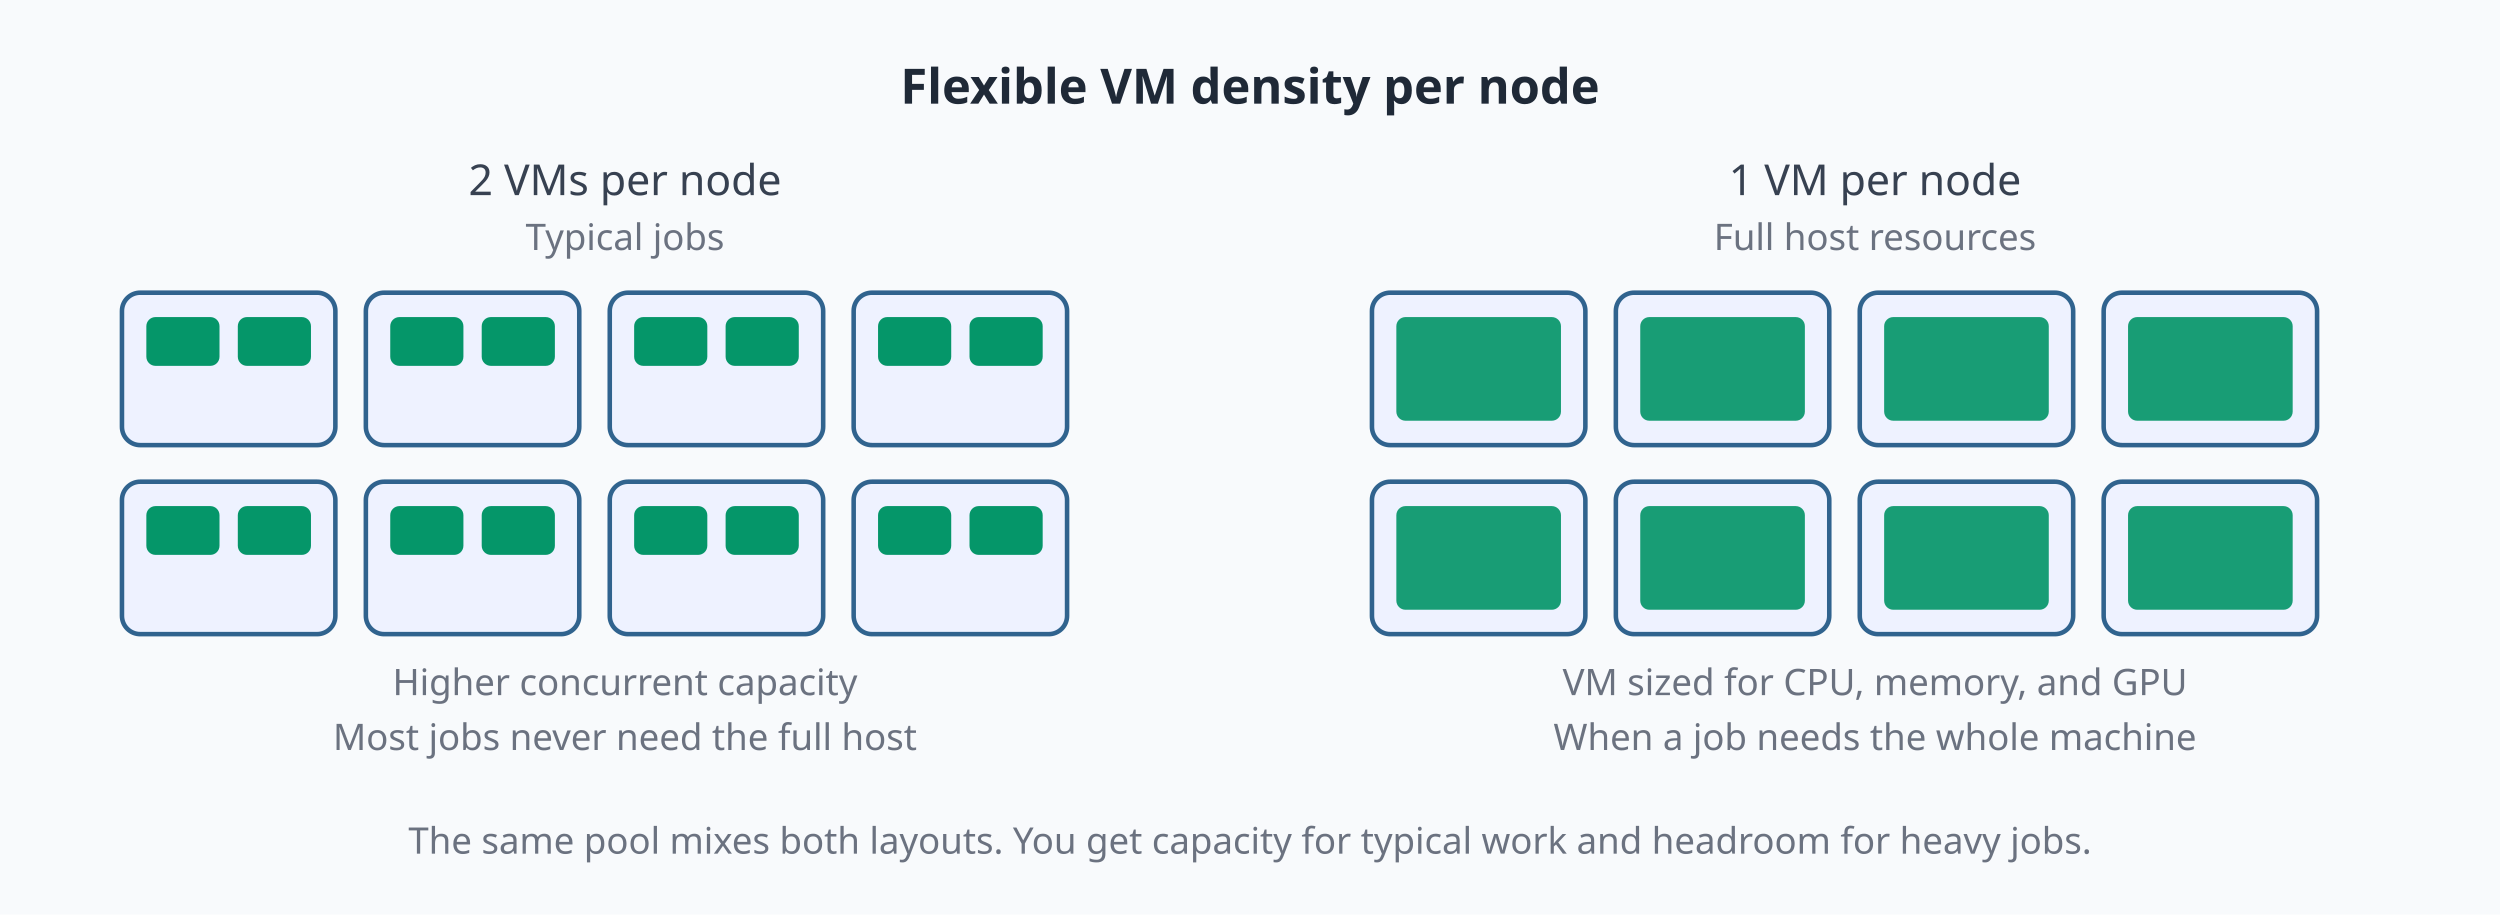
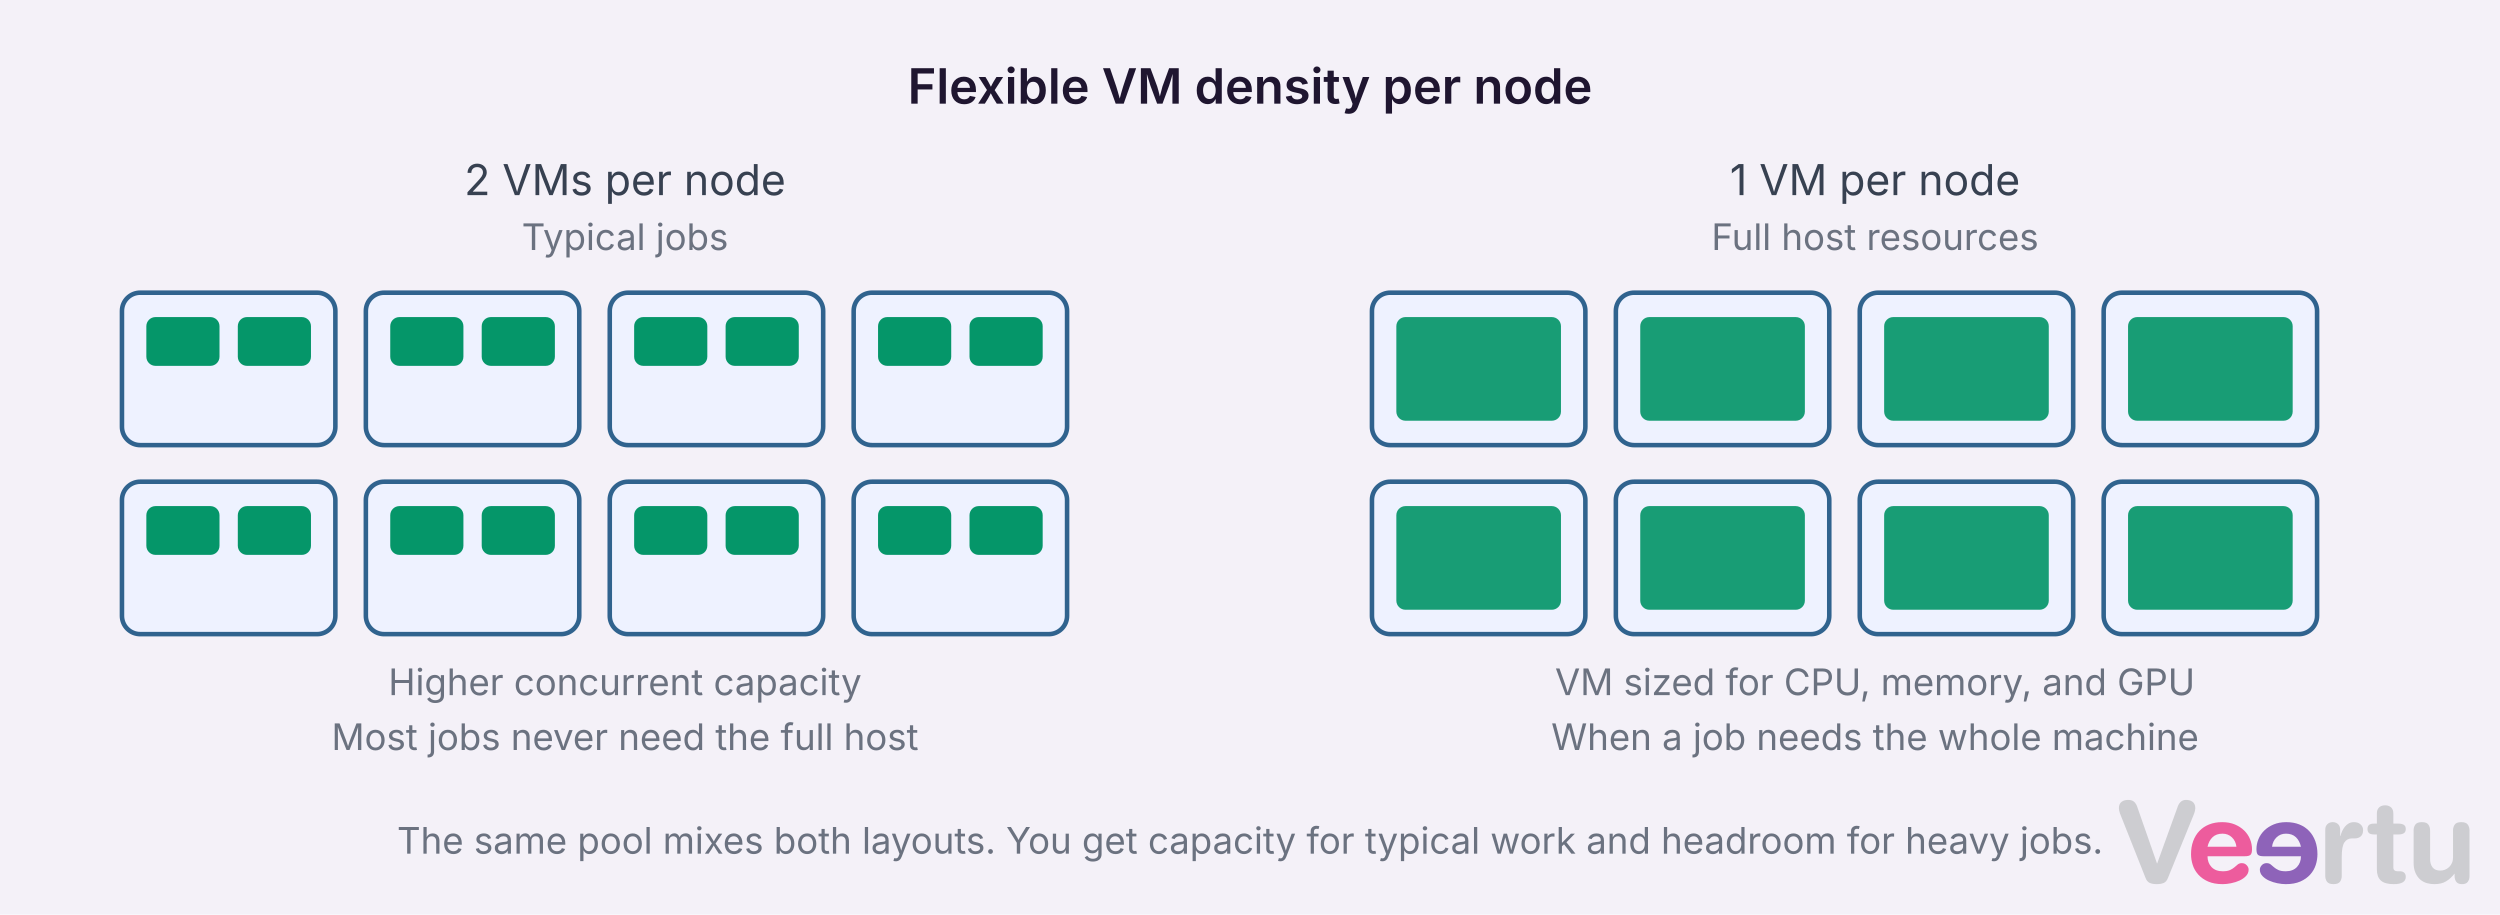
<svg xmlns="http://www.w3.org/2000/svg" viewBox="0 0 820 300" role="img" aria-label="Two VMs per node for typical jobs versus one full-host VM for heavy jobs">
  <defs>
    <style>
-       .title { font: 600 16px system-ui, sans-serif; fill: #1f2937; }
-       .label { font: 14px system-ui, sans-serif; fill: #374151; }
-       .small { font: 12px system-ui, sans-serif; fill: #6b7280; }
+       .title { font: 600 16px 'Museo Sans Rounded', system-ui, -apple-system, 'Segoe UI', sans-serif; fill: #1F1630; }
+       .label { font: 14px 'Museo Sans Rounded', system-ui, -apple-system, 'Segoe UI', sans-serif; fill: #374151; }
+       .small { font: 12px 'Museo Sans Rounded', system-ui, -apple-system, 'Segoe UI', sans-serif; fill: #6b7280; }
      .node { fill: #eef2ff; stroke: #30638E; stroke-width: 1.5; }
      .vm { fill: #059669; }
      .vm-full { fill: #059669; opacity: 0.92; }
    </style>
  </defs>
-   <rect width="820" height="300" fill="#f8fafc" />
+   <rect width="820" height="300" fill="#F4F1F8" />
  <text x="410" y="34" text-anchor="middle" class="title">Flexible VM density per node</text>
  <text x="205" y="64" text-anchor="middle" class="label">2 VMs per node</text>
  <text x="205" y="82" text-anchor="middle" class="small">Typical jobs</text>
  <g transform="translate(40,96)">
    <rect x="0" y="0" width="70" height="50" rx="6" class="node" />
    <rect x="8" y="8" width="24" height="16" rx="3" class="vm" />
    <rect x="38" y="8" width="24" height="16" rx="3" class="vm" />
    <rect x="80" y="0" width="70" height="50" rx="6" class="node" />
    <rect x="88" y="8" width="24" height="16" rx="3" class="vm" />
    <rect x="118" y="8" width="24" height="16" rx="3" class="vm" />
    <rect x="160" y="0" width="70" height="50" rx="6" class="node" />
    <rect x="168" y="8" width="24" height="16" rx="3" class="vm" />
    <rect x="198" y="8" width="24" height="16" rx="3" class="vm" />
    <rect x="240" y="0" width="70" height="50" rx="6" class="node" />
    <rect x="248" y="8" width="24" height="16" rx="3" class="vm" />
    <rect x="278" y="8" width="24" height="16" rx="3" class="vm" />
    <rect x="0" y="62" width="70" height="50" rx="6" class="node" />
    <rect x="8" y="70" width="24" height="16" rx="3" class="vm" />
    <rect x="38" y="70" width="24" height="16" rx="3" class="vm" />
    <rect x="80" y="62" width="70" height="50" rx="6" class="node" />
    <rect x="88" y="70" width="24" height="16" rx="3" class="vm" />
    <rect x="118" y="70" width="24" height="16" rx="3" class="vm" />
    <rect x="160" y="62" width="70" height="50" rx="6" class="node" />
    <rect x="168" y="70" width="24" height="16" rx="3" class="vm" />
    <rect x="198" y="70" width="24" height="16" rx="3" class="vm" />
    <rect x="240" y="62" width="70" height="50" rx="6" class="node" />
    <rect x="248" y="70" width="24" height="16" rx="3" class="vm" />
    <rect x="278" y="70" width="24" height="16" rx="3" class="vm" />
  </g>
  <text x="205" y="228" text-anchor="middle" class="small">Higher concurrent capacity</text>
  <text x="205" y="246" text-anchor="middle" class="small">Most jobs never need the full host</text>
  <text x="615" y="64" text-anchor="middle" class="label">1 VM per node</text>
  <text x="615" y="82" text-anchor="middle" class="small">Full host resources</text>
  <g transform="translate(450,96)">
    <rect x="0" y="0" width="70" height="50" rx="6" class="node" />
    <rect x="8" y="8" width="54" height="34" rx="3" class="vm-full" />
    <rect x="80" y="0" width="70" height="50" rx="6" class="node" />
    <rect x="88" y="8" width="54" height="34" rx="3" class="vm-full" />
    <rect x="160" y="0" width="70" height="50" rx="6" class="node" />
    <rect x="168" y="8" width="54" height="34" rx="3" class="vm-full" />
    <rect x="240" y="0" width="70" height="50" rx="6" class="node" />
    <rect x="248" y="8" width="54" height="34" rx="3" class="vm-full" />
    <rect x="0" y="62" width="70" height="50" rx="6" class="node" />
    <rect x="8" y="70" width="54" height="34" rx="3" class="vm-full" />
    <rect x="80" y="62" width="70" height="50" rx="6" class="node" />
    <rect x="88" y="70" width="54" height="34" rx="3" class="vm-full" />
    <rect x="160" y="62" width="70" height="50" rx="6" class="node" />
    <rect x="168" y="70" width="54" height="34" rx="3" class="vm-full" />
    <rect x="240" y="62" width="70" height="50" rx="6" class="node" />
    <rect x="248" y="70" width="54" height="34" rx="3" class="vm-full" />
  </g>
  <text x="615" y="228" text-anchor="middle" class="small">VM sized for CPU, memory, and GPU</text>
  <text x="615" y="246" text-anchor="middle" class="small">When a job needs the whole machine</text>
  <text x="410" y="280" text-anchor="middle" class="small">The same pool mixes both layouts. You get capacity for typical work and headroom for heavy jobs.</text>
+   <g class="veertu-watermark" data-veertu-logo="wordmark" aria-hidden="true" pointer-events="none" opacity="0.7" transform="translate(695 262.3657) scale(0.1468693)">
+     <path fill="#BCBEC0" d="M109.755,173.78c-2.187,5.888-5.34,9.755-9.458,11.602c-4.122,1.85-9.375,2.774-15.764,2.774 c-6.392,0-11.645-0.925-15.764-2.774c-4.122-1.847-7.275-5.714-9.458-11.602L2.522,30.519C0.839,25.979,0,21.943,0,18.412 s0.587-6.471,1.766-8.828C2.94,7.233,4.54,5.341,6.558,3.909c2.018-1.427,4.288-2.435,6.81-3.027C15.89,0.297,18.412,0,20.934,0 c5.549,0,9.963,1.474,13.242,4.414c3.279,2.945,5.84,7.527,7.693,13.746l43.169,123.588h0.504L130.225,18.16 C133.922,6.053,140.395,0,149.646,0c2.522,0,5.044,0.297,7.567,0.883c2.522,0.591,4.792,1.6,6.81,3.027 c2.018,1.432,3.613,3.324,4.792,5.675c1.174,2.357,1.766,5.297,1.766,8.828s-0.843,7.567-2.522,12.107L109.755,173.78z" />
+     <path fill="#EA1D76" d="M197.904,125.858c0,9.755,2.985,17.782,8.954,24.087c5.967,6.305,14.334,9.458,25.096,9.458 c6.894,0,12.317-0.922,16.268-2.774c3.949-1.847,7.228-3.909,9.837-6.179c2.606-2.27,5.084-4.369,7.44-6.305 c2.354-1.931,5.381-2.901,9.08-2.901c4.372,0,7.984,1.558,10.845,4.666c2.858,3.113,4.288,6.35,4.288,9.71 c0,5.549-1.978,10.386-5.927,14.503c-3.951,4.122-8.828,7.485-14.629,10.089c-5.801,2.609-12.067,4.585-18.79,5.927 c-6.726,1.345-12.863,2.018-18.412,2.018c-12.95,0-23.877-1.978-32.789-5.927c-8.914-3.949-16.229-9.119-21.943-15.512 c-5.717-6.387-9.837-13.533-12.359-21.439c-2.522-7.9-3.783-15.89-3.783-23.961c0-10.759,1.597-20.511,4.792-29.258 c3.192-8.741,7.777-16.268,13.746-22.574c5.967-6.305,13.242-11.179,21.817-14.629c8.575-3.444,18.325-5.171,29.258-5.171 c10.593,0,20.009,1.726,28.249,5.171c8.237,3.45,15.217,7.99,20.934,13.62c5.714,5.636,10.047,12.067,12.989,19.295 c2.94,7.233,4.414,14.629,4.414,22.195c0,6.392-1.135,10.638-3.405,12.737c-2.27,2.104-6.518,3.153-12.737,3.153H197.904z M262.472,104.671c-1.009-8.575-4.374-15.593-10.089-21.06c-5.717-5.462-12.698-8.197-20.934-8.197 c-9.248,0-16.647,2.609-22.195,7.819c-5.549,5.215-9.332,12.359-11.35,21.439H262.472z" />
+     <path fill="#62269E" d="M323.334,125.858c-6.219,0-10.467-1.048-12.737-3.153c-2.27-2.099-3.405-6.345-3.405-12.737 c0-7.567,1.474-14.962,4.414-22.195c2.943-7.228,7.275-13.659,12.989-19.295c5.717-5.63,12.698-10.17,20.934-13.62 c8.239-3.444,17.655-5.171,28.249-5.171c10.932,0,20.682,1.726,29.258,5.171c8.575,3.45,15.85,8.323,21.817,14.629 c5.969,6.305,10.554,13.833,13.746,22.574c3.195,8.746,4.792,18.499,4.792,29.258c0,8.071-1.261,16.061-3.783,23.961 c-2.522,7.906-6.642,15.052-12.359,21.439c-5.714,6.392-13.029,11.563-21.943,15.512c-8.912,3.949-19.839,5.927-32.789,5.927 c-5.549,0-11.686-0.673-18.412-2.018c-6.723-1.343-12.989-3.318-18.79-5.927c-5.801-2.604-10.677-5.967-14.629-10.089 c-3.949-4.117-5.927-8.954-5.927-14.503c0-3.36,1.429-6.597,4.288-9.71c2.861-3.108,6.474-4.666,10.845-4.666 c3.699,0,6.726,0.969,9.08,2.901c2.357,1.936,4.834,4.036,7.44,6.305c2.609,2.27,5.888,4.332,9.837,6.179 c3.951,1.852,9.374,2.774,16.268,2.774c10.761,0,19.129-3.153,25.096-9.458c5.969-6.305,8.954-14.332,8.954-24.087H323.334z M406.566,104.671c-2.018-9.08-5.801-16.224-11.35-21.439c-5.549-5.21-12.947-7.819-22.195-7.819 c-8.237,0-15.217,2.735-20.934,8.197c-5.714,5.467-9.08,12.485-10.089,21.06H406.566z" />
+     <path fill="#BCBEC0" d="M460.85,66.838c0-5.549,1.597-9.792,4.792-12.737c3.192-2.94,7.146-4.414,11.854-4.414 c4.705,0,8.66,1.474,11.854,4.414c3.192,2.945,4.792,7.188,4.792,12.737v14.124h0.504c1.009-3.865,2.354-7.648,4.036-11.35 c1.679-3.697,3.741-7.017,6.179-9.963c2.435-2.94,5.297-5.336,8.575-7.188c3.279-1.847,7.188-2.774,11.728-2.774 c5.885,0,10.719,1.684,14.503,5.044c3.783,3.366,5.675,7.653,5.675,12.863c0,3.366-0.504,6.224-1.513,8.575 c-1.009,2.357-2.396,4.248-4.162,5.675c-1.766,1.432-3.744,2.483-5.927,3.153c-2.186,0.675-4.374,1.009-6.558,1.009h-6.558 c-7.401,0-13.076,2.987-17.025,8.954c-3.951,5.972-5.927,16.607-5.927,31.906v42.877c0,4.879-1.261,9.167-3.783,12.863 c-2.522,3.697-7.401,5.549-14.629,5.549c-7.23,0-12.107-1.852-14.629-5.549c-2.522-3.697-3.783-7.984-3.783-12.863V66.838z" />
+     <path fill="#BCBEC0" d="M576.093,77.179h-6.305c-5.213,0-8.954-1.009-11.224-3.027 c-2.27-2.018-3.405-5.044-3.405-9.08c0-4.036,1.135-7.062,3.405-9.08c2.27-2.018,6.011-3.027,11.224-3.027h6.305V30.519 c0-6.053,1.679-10.633,5.044-13.746c3.363-3.108,7.819-4.666,13.368-4.666c5.549,0,10.002,1.558,13.368,4.666 c3.363,3.113,5.044,7.693,5.044,13.746v22.448h11.098c5.381,0,9.498,0.927,12.359,2.774c2.859,1.852,4.288,4.963,4.288,9.332 c0,4.374-1.429,7.485-4.288,9.332c-2.861,1.852-6.978,2.774-12.359,2.774h-11.098v73.648c0,5.72,3.192,8.575,9.584,8.575h5.297 c4.036,0,7.188,1.096,9.458,3.279c2.27,2.189,3.405,5.215,3.405,9.08c0,10.932-8.914,16.394-26.735,16.394 c-13.454,0-23.12-2.735-29.005-8.197c-5.888-5.462-8.828-13.659-8.828-24.591V77.179z" />
+     <path fill="#BCBEC0" d="M783.009,169.744c0,5.549-1.303,10.007-3.909,13.368c-2.609,3.363-6.852,5.044-12.737,5.044 c-5.888,0-10.131-1.681-12.737-5.044c-2.609-3.36-3.909-7.819-3.909-13.368v-4.792h-0.504c-5.213,6.897-11.31,12.485-18.286,16.773 c-6.978,4.288-15.764,6.432-26.357,6.432c-5.549,0-11.098-0.757-16.647-2.27s-10.509-4.162-14.881-7.945 c-4.374-3.783-7.945-8.741-10.719-14.881c-2.774-6.135-4.162-13.911-4.162-23.33v-71.63c0-4.874,1.261-9.161,3.783-12.863 c2.522-3.697,7.398-5.549,14.629-5.549c7.228,0,12.107,1.852,14.629,5.549c2.522,3.702,3.783,7.99,3.783,12.863v64.316 c0,7.567,1.85,13.707,5.549,18.412c3.697,4.711,9.584,7.062,17.655,7.062c3.192,0,6.471-0.631,9.837-1.892 c3.363-1.261,6.39-3.153,9.08-5.675c2.688-2.522,4.876-5.588,6.558-9.206c1.679-3.613,2.522-7.693,2.522-12.233V68.099 c0-4.874,1.261-9.161,3.783-12.863c2.522-3.697,7.398-5.549,14.629-5.549c7.228,0,12.107,1.852,14.629,5.549 c2.522,3.702,3.783,7.99,3.783,12.863V169.744z" />
+   </g>
</svg>
